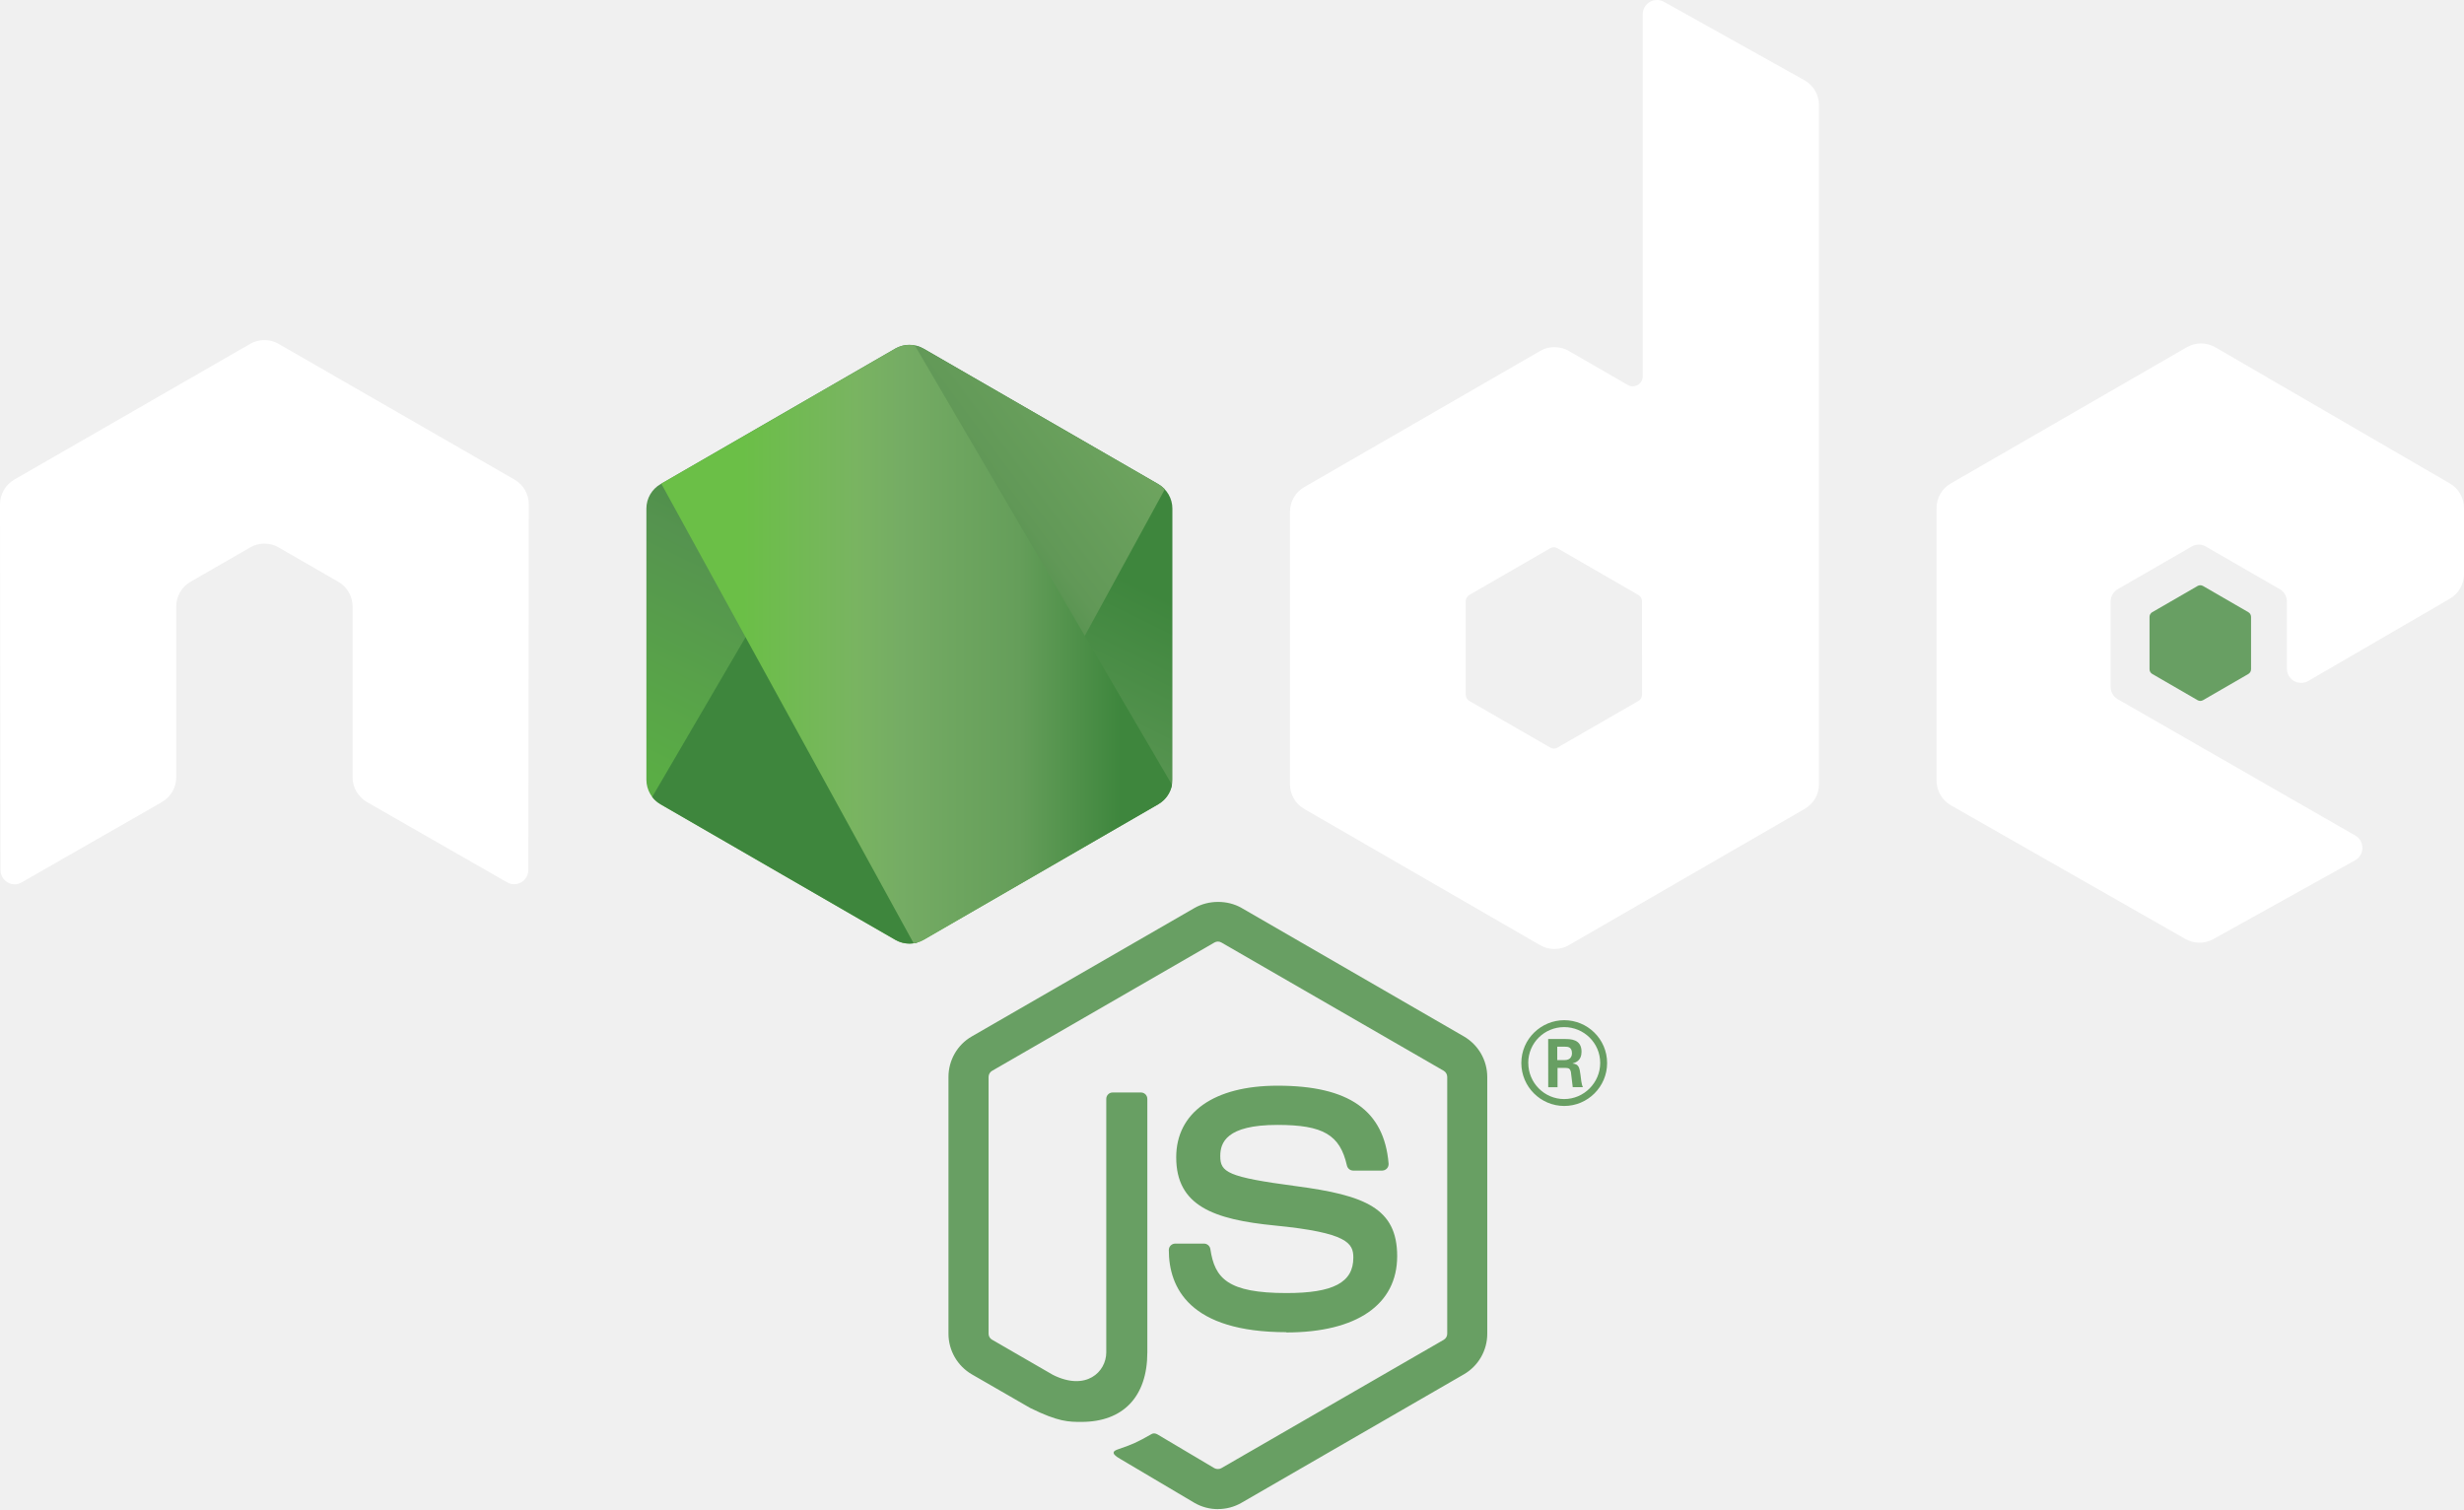
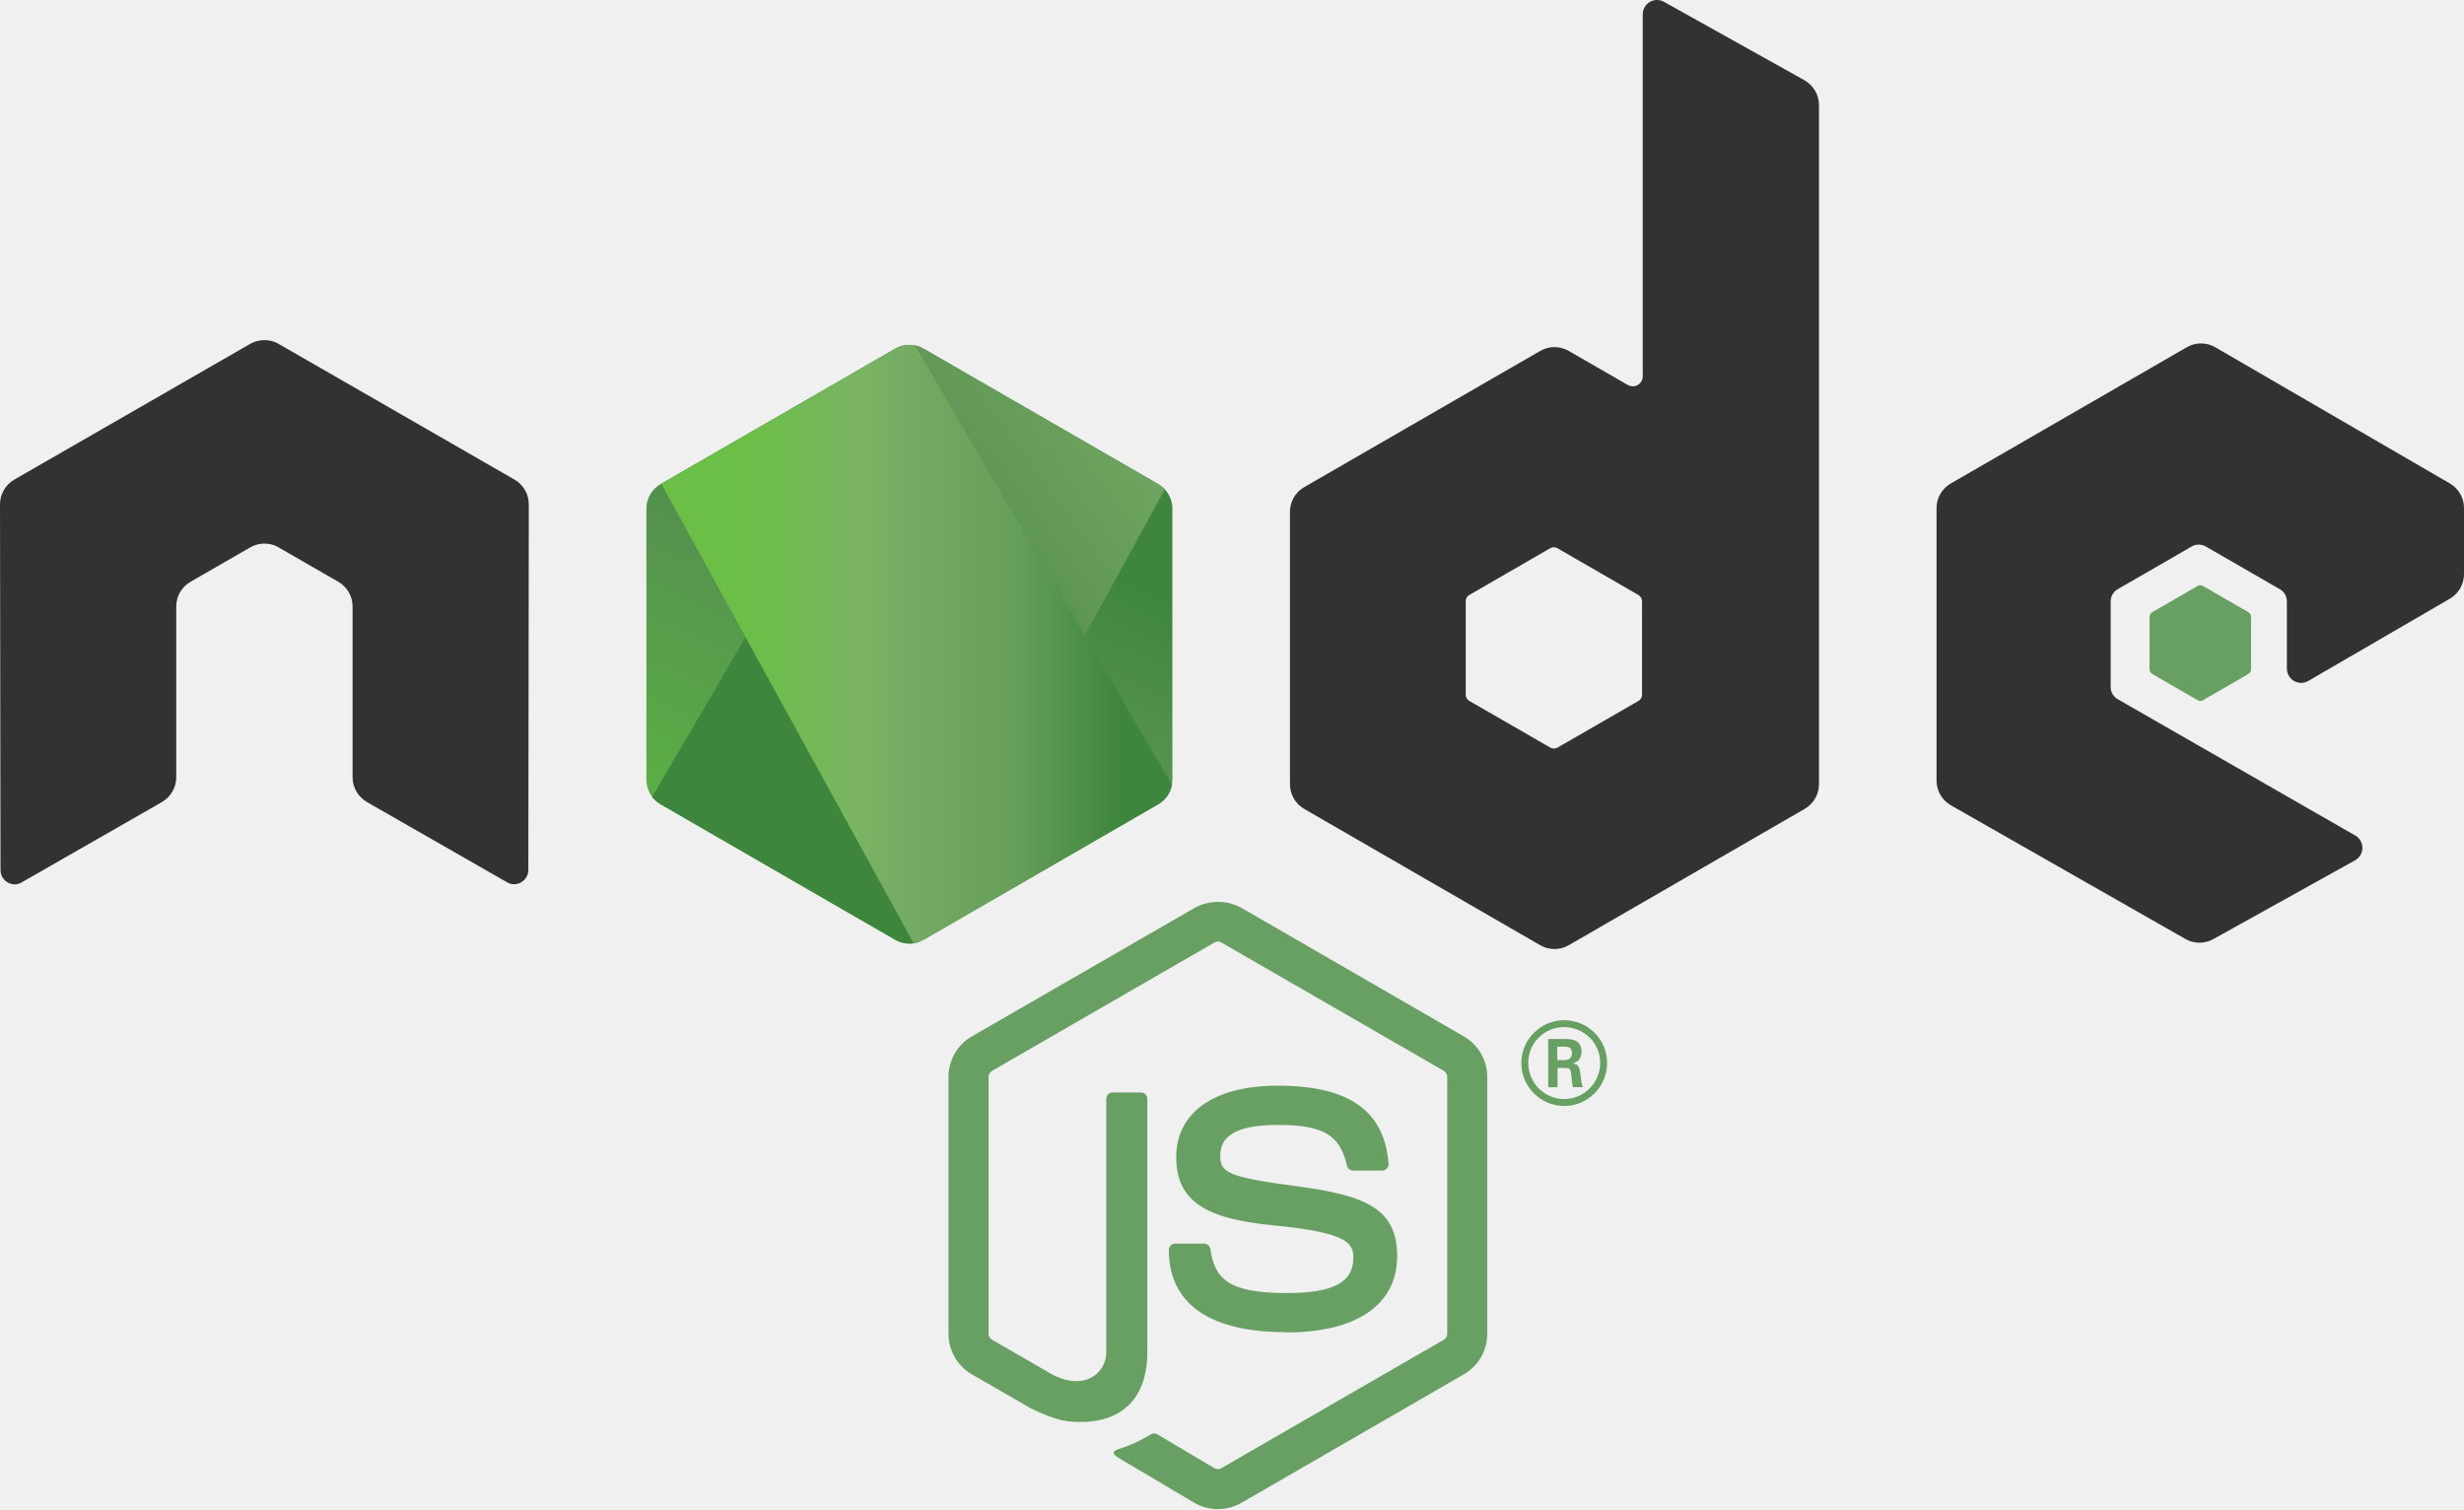
<svg xmlns="http://www.w3.org/2000/svg" width="589.827" height="361.238" viewBox="0 0 442.37 270.929">
  <defs>
    <linearGradient id="A" x1="271.97" x2="211.104" gradientUnits="userSpaceOnUse" y1="217.606" y2="341.772">
      <stop offset=".3" stop-color="#3e863d" />
      <stop offset=".5" stop-color="#55934f" />
      <stop offset=".8" stop-color="#5aad45" />
    </linearGradient>
    <linearGradient id="B" x1="186.485" x2="297.349" gradientUnits="userSpaceOnUse" y1="321.381" y2="239.465">
      <stop offset=".57" stop-color="#3e863d" />
      <stop offset=".72" stop-color="#619857" />
      <stop offset="1" stop-color="#76ac64" />
    </linearGradient>
    <linearGradient id="C" x1="197.051" x2="288.72" gradientUnits="userSpaceOnUse" y1="279.652" y2="279.652">
      <stop offset=".16" stop-color="#6bbf47" />
      <stop offset=".38" stop-color="#79b461" />
      <stop offset=".47" stop-color="#75ac64" />
      <stop offset=".7" stop-color="#659e5a" />
      <stop offset=".9" stop-color="#3e863d" />
    </linearGradient>
    <clipPath id="D">
      <path d="M239.03 226.605l-42.13 24.317a5.085 5.085 0 00-2.546 4.406v48.668c0 1.817.968 3.496 2.546 4.406l42.133 24.336a5.1 5.1 0 005.09 0l42.126-24.336a5.096 5.096 0 002.54-4.406v-48.668c0-1.816-.97-3.496-2.55-4.406l-42.12-24.317a5.123 5.123 0 00-5.1 0" />
    </clipPath>
    <clipPath id="E">
      <path d="M195.398 307.086a5.1 5.1 0 0 0 1.5 1.316l36.14 20.875 6.02 3.46c.9.52 1.926.74 2.934.665.336-.027.672-.1 1-.183l44.434-81.36c-.34-.37-.738-.68-1.184-.94l-42.168-24.32a5.318 5.318 0 0 0-1.32-.53zm0 0" />
    </clipPath>
    <clipPath id="F">
      <path d="M241.066 225.953a5.14 5.14 0 0 0-2.035.652l-42 24.247 45.3 82.5c.63-.1 1.25-.3 1.8-.624l42.13-24.336a5.105 5.105 0 0 0 2.46-3.476l-46.18-78.9a5.29 5.29 0 0 0-1.03-.102l-.42.02" />
    </clipPath>
  </defs>
  <g fill="#689f63">
    <path d="M218.647 270.93a8.41 8.41 0 0 1-4.19-1.12l-13.337-7.896c-1.992-1.114-1.02-1.508-.363-1.735 2.656-.93 3.195-1.14 6.03-2.75.298-.17.688-.1.993.07l10.246 6.08c.37.2.895.2 1.238 0l39.95-23.06a1.26 1.26 0 0 0 .61-1.08v-46.1c0-.46-.24-.87-.618-1.1l-39.934-23.04a1.23 1.23 0 0 0-1.23 0l-39.926 23.04c-.387.22-.633.65-.633 1.1v46.1c0 .44.24.86.62 1.07l10.94 6.32c5.94 2.97 9.57-.53 9.57-4.05v-45.5a1.14 1.14 0 0 1 1.16-1.15h5.06c.63 0 1.15.5 1.15 1.15v45.52c0 7.92-4.32 12.47-11.83 12.47-2.3 0-4.13 0-9.2-2.5l-10.48-6.04a8.447 8.447 0 0 1-4.19-7.29v-46.1c0-3 1.6-5.8 4.2-7.28l40-23.07c2.53-1.43 5.9-1.43 8.4 0l39.94 23.08a8.428 8.428 0 0 1 4.19 7.28v46.1c0 3-1.6 5.78-4.2 7.28l-39.94 23.07a8.397 8.397 0 0 1-4.21 1.12" />
    <path d="M230.987 239.164c-17.48 0-21.145-8.024-21.145-14.754a1.15 1.15 0 0 1 1.157-1.15h5.16c.57 0 1.05.415 1.14.978.78 5.258 3.1 7.9 13.67 7.9 8.42 0 12-1.902 12-6.367 0-2.57-1.02-4.48-14.1-5.76-10.94-1.08-17.7-3.5-17.7-12.24 0-8.06 6.8-12.86 18.2-12.86 12.8 0 19.13 4.44 19.93 13.98a1.164 1.164 0 0 1-1.16 1.26h-5.2c-.54 0-1-.38-1.12-.9-1.25-5.53-4.27-7.3-12.48-7.3-9.2 0-10.26 3.2-10.26 5.6 0 2.9 1.26 3.76 13.66 5.4 12.28 1.63 18.1 3.93 18.1 12.56 0 8.7-7.26 13.7-19.92 13.7m48.66-48.9h1.34c1.1 0 1.3-.77 1.3-1.22 0-1.18-.8-1.18-1.26-1.18h-1.38zm-1.63-3.78h2.97c1.02 0 3.02 0 3.02 2.28 0 1.6-1.02 1.92-1.63 2.12 1.2.08 1.27.86 1.43 1.96.08.7.2 1.88.45 2.28h-1.83l-.33-2.72c-.12-.5-.3-.73-.9-.73h-1.5v3.46h-1.67zm-3.57 4.3c0 3.58 2.9 6.48 6.44 6.48 3.58 0 6.47-2.96 6.47-6.48 0-3.6-2.93-6.44-6.48-6.44-3.5 0-6.44 2.8-6.44 6.43m14.16.03c0 4.24-3.47 7.7-7.7 7.7a7.72 7.72 0 0 1-7.7-7.7c0-4.36 3.58-7.7 7.7-7.7 4.15 0 7.7 3.35 7.7 7.7" />
  </g>
  <g fill-rule="evenodd">
-     <path fill="#fff" d="M94.936 90.55c0-1.84-.97-3.53-2.558-4.445l-42.356-24.37a4.946 4.946 0 00-2.328-.67h-.438c-.812.03-1.613.25-2.34.67L2.562 86.105A5.154 5.154 0 000 90.555l.093 65.64c0 .91.47 1.76 1.27 2.21.78.48 1.76.48 2.54 0l25.18-14.42c1.59-.946 2.56-2.618 2.56-4.44V108.88a5.1 5.1 0 012.555-4.43l10.72-6.174a5.086 5.086 0 012.56-.688c.876 0 1.77.226 2.544.687l10.715 6.172c1.586.91 2.56 2.6 2.56 4.43v30.663c0 1.82.983 3.5 2.565 4.44l25.164 14.41a2.5 2.5 0 002.56 0 2.568 2.568 0 001.268-2.21zm199.868 34.176c0 .457-.243.88-.64 1.106l-14.548 8.386a1.282 1.282 0 01-1.277 0l-14.55-8.386c-.4-.227-.64-.65-.64-1.106V107.93c0-.458.24-.88.63-1.11l14.54-8.4c.4-.23.89-.23 1.29 0l14.55 8.4c.4.23.64.652.64 1.11zM298.734.324a2.568 2.568 0 00-2.544.027c-.78.46-1.262 1.3-1.262 2.21v65a1.788 1.788 0 01-2.684 1.55L281.634 63a5.108 5.108 0 00-5.112 0l-42.37 24.453a5.105 5.105 0 00-2.56 4.42v48.92c0 1.83.977 3.51 2.56 4.43l42.37 24.47c1.582.91 3.53.91 5.117 0l42.37-24.48c1.58-.92 2.56-2.6 2.56-4.43V18.863a5.128 5.128 0 00-2.63-4.47zm141.093 107.164a5.116 5.116 0 002.543-4.422V91.21c0-1.824-.97-3.507-2.547-4.425l-42.1-24.44a5.113 5.113 0 00-5.13 0l-42.36 24.45c-1.59.92-2.56 2.6-2.56 4.43v48.9c0 1.84.99 3.54 2.58 4.45l42.09 23.99c1.55.89 3.45.9 5.02.03l25.46-14.15c.8-.45 1.31-1.3 1.31-2.22 0-.92-.49-1.78-1.29-2.23l-42.62-24.46c-.8-.45-1.29-1.3-1.29-2.21v-15.34c0-.916.48-1.76 1.28-2.216l13.26-7.65c.79-.46 1.76-.46 2.55 0l13.27 7.65c.79.45 1.28 1.3 1.28 2.21v12.06c0 .91.49 1.76 1.28 2.22.79.45 1.77.45 2.56-.01zm0 0" />
+     <path fill="#323232" d="M94.936 90.55c0-1.84-.97-3.53-2.558-4.445l-42.356-24.37a4.946 4.946 0 00-2.328-.67h-.438c-.812.03-1.613.25-2.34.67L2.562 86.105A5.154 5.154 0 000 90.555l.093 65.64c0 .91.47 1.76 1.27 2.21.78.48 1.76.48 2.54 0l25.18-14.42c1.59-.946 2.56-2.618 2.56-4.44V108.88a5.1 5.1 0 012.555-4.43l10.72-6.174a5.086 5.086 0 012.56-.688c.876 0 1.77.226 2.544.687l10.715 6.172c1.586.91 2.56 2.6 2.56 4.43v30.663c0 1.82.983 3.5 2.565 4.44l25.164 14.41a2.5 2.5 0 002.56 0 2.568 2.568 0 001.268-2.21zm199.868 34.176c0 .457-.243.88-.64 1.106l-14.548 8.386a1.282 1.282 0 01-1.277 0l-14.55-8.386c-.4-.227-.64-.65-.64-1.106V107.93c0-.458.24-.88.63-1.11l14.54-8.4c.4-.23.89-.23 1.29 0l14.55 8.4c.4.23.64.652.64 1.11zM298.734.324a2.568 2.568 0 00-2.544.027c-.78.46-1.262 1.3-1.262 2.21v65a1.788 1.788 0 01-2.684 1.55L281.634 63a5.108 5.108 0 00-5.112 0l-42.37 24.453a5.105 5.105 0 00-2.56 4.42v48.92c0 1.83.977 3.51 2.56 4.43l42.37 24.47c1.582.91 3.53.91 5.117 0l42.37-24.48c1.58-.92 2.56-2.6 2.56-4.43V18.863a5.128 5.128 0 00-2.63-4.47zm141.093 107.164a5.116 5.116 0 002.543-4.422V91.21c0-1.824-.97-3.507-2.547-4.425l-42.1-24.44a5.113 5.113 0 00-5.13 0l-42.36 24.45c-1.59.92-2.56 2.6-2.56 4.43v48.9c0 1.84.99 3.54 2.58 4.45l42.09 23.99c1.55.89 3.45.9 5.02.03l25.46-14.15c.8-.45 1.31-1.3 1.31-2.22 0-.92-.49-1.78-1.29-2.23l-42.62-24.46c-.8-.45-1.29-1.3-1.29-2.21v-15.34c0-.916.48-1.76 1.28-2.216l13.26-7.65c.79-.46 1.76-.46 2.55 0l13.27 7.65c.79.45 1.28 1.3 1.28 2.21v12.06c0 .91.49 1.76 1.28 2.22.79.45 1.77.45 2.56-.01zm0 0" />
    <path fill="#689f63" d="M394.538 105.2a.97.97 0 0 1 .98 0l8.13 4.7a.98.98 0 0 1 .49.85v9.4a.98.98 0 0 1-.49.85l-8.13 4.7a.97.97 0 0 1-.98 0l-8.125-4.7a.979.979 0 0 1-.5-.85v-9.4a.97.97 0 0 1 .49-.85zm0 0" />
  </g>
  <g transform="translate(-78.306 -164.016)">
    <g clip-path="url(#D)">
      <path fill="url(#A)" d="M331.363 246.793l-118.715-58.2-60.87 124.174L270.5 370.97zm0 0" />
    </g>
    <g clip-path="url(#E)">
      <path fill="url(#B)" d="M144.07 264.004l83.825 113.453 110.86-81.906-83.83-113.45zm0 0" />
    </g>
    <g clip-path="url(#F)">
      <path fill="url(#C)" d="M197.02 225.934v107.43h91.683v-107.43zm0 0" />
    </g>
  </g>
</svg>
